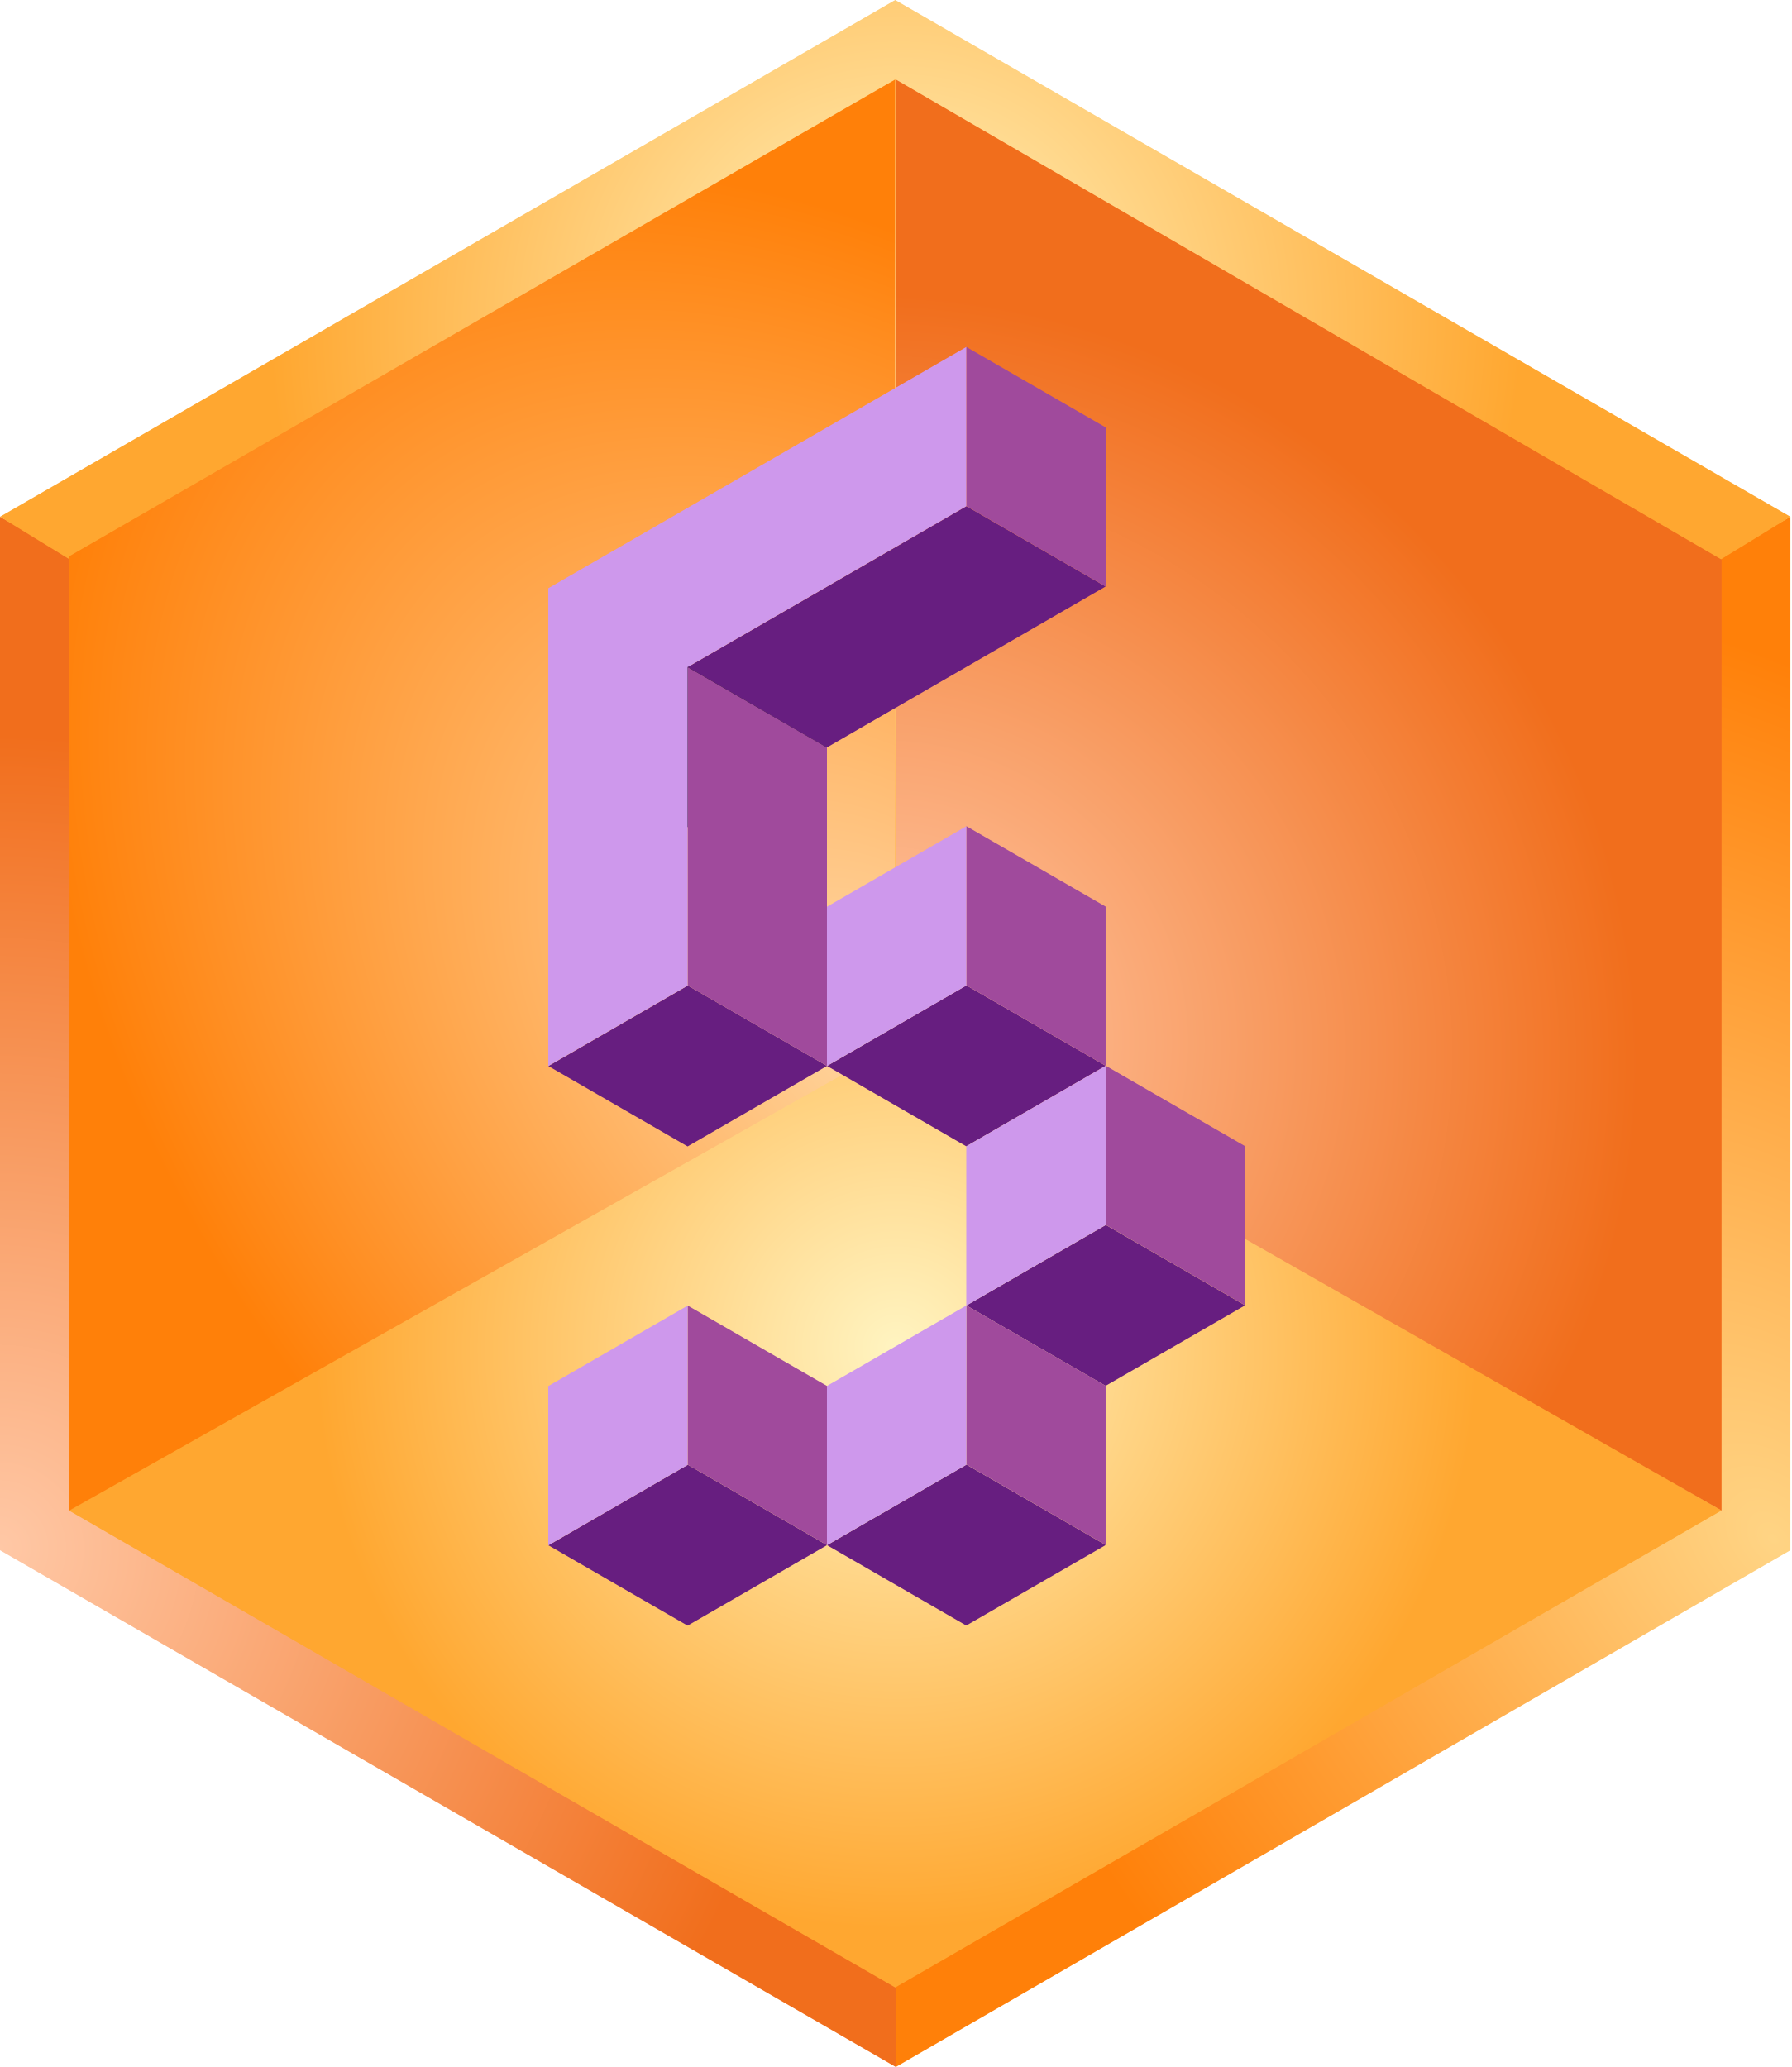
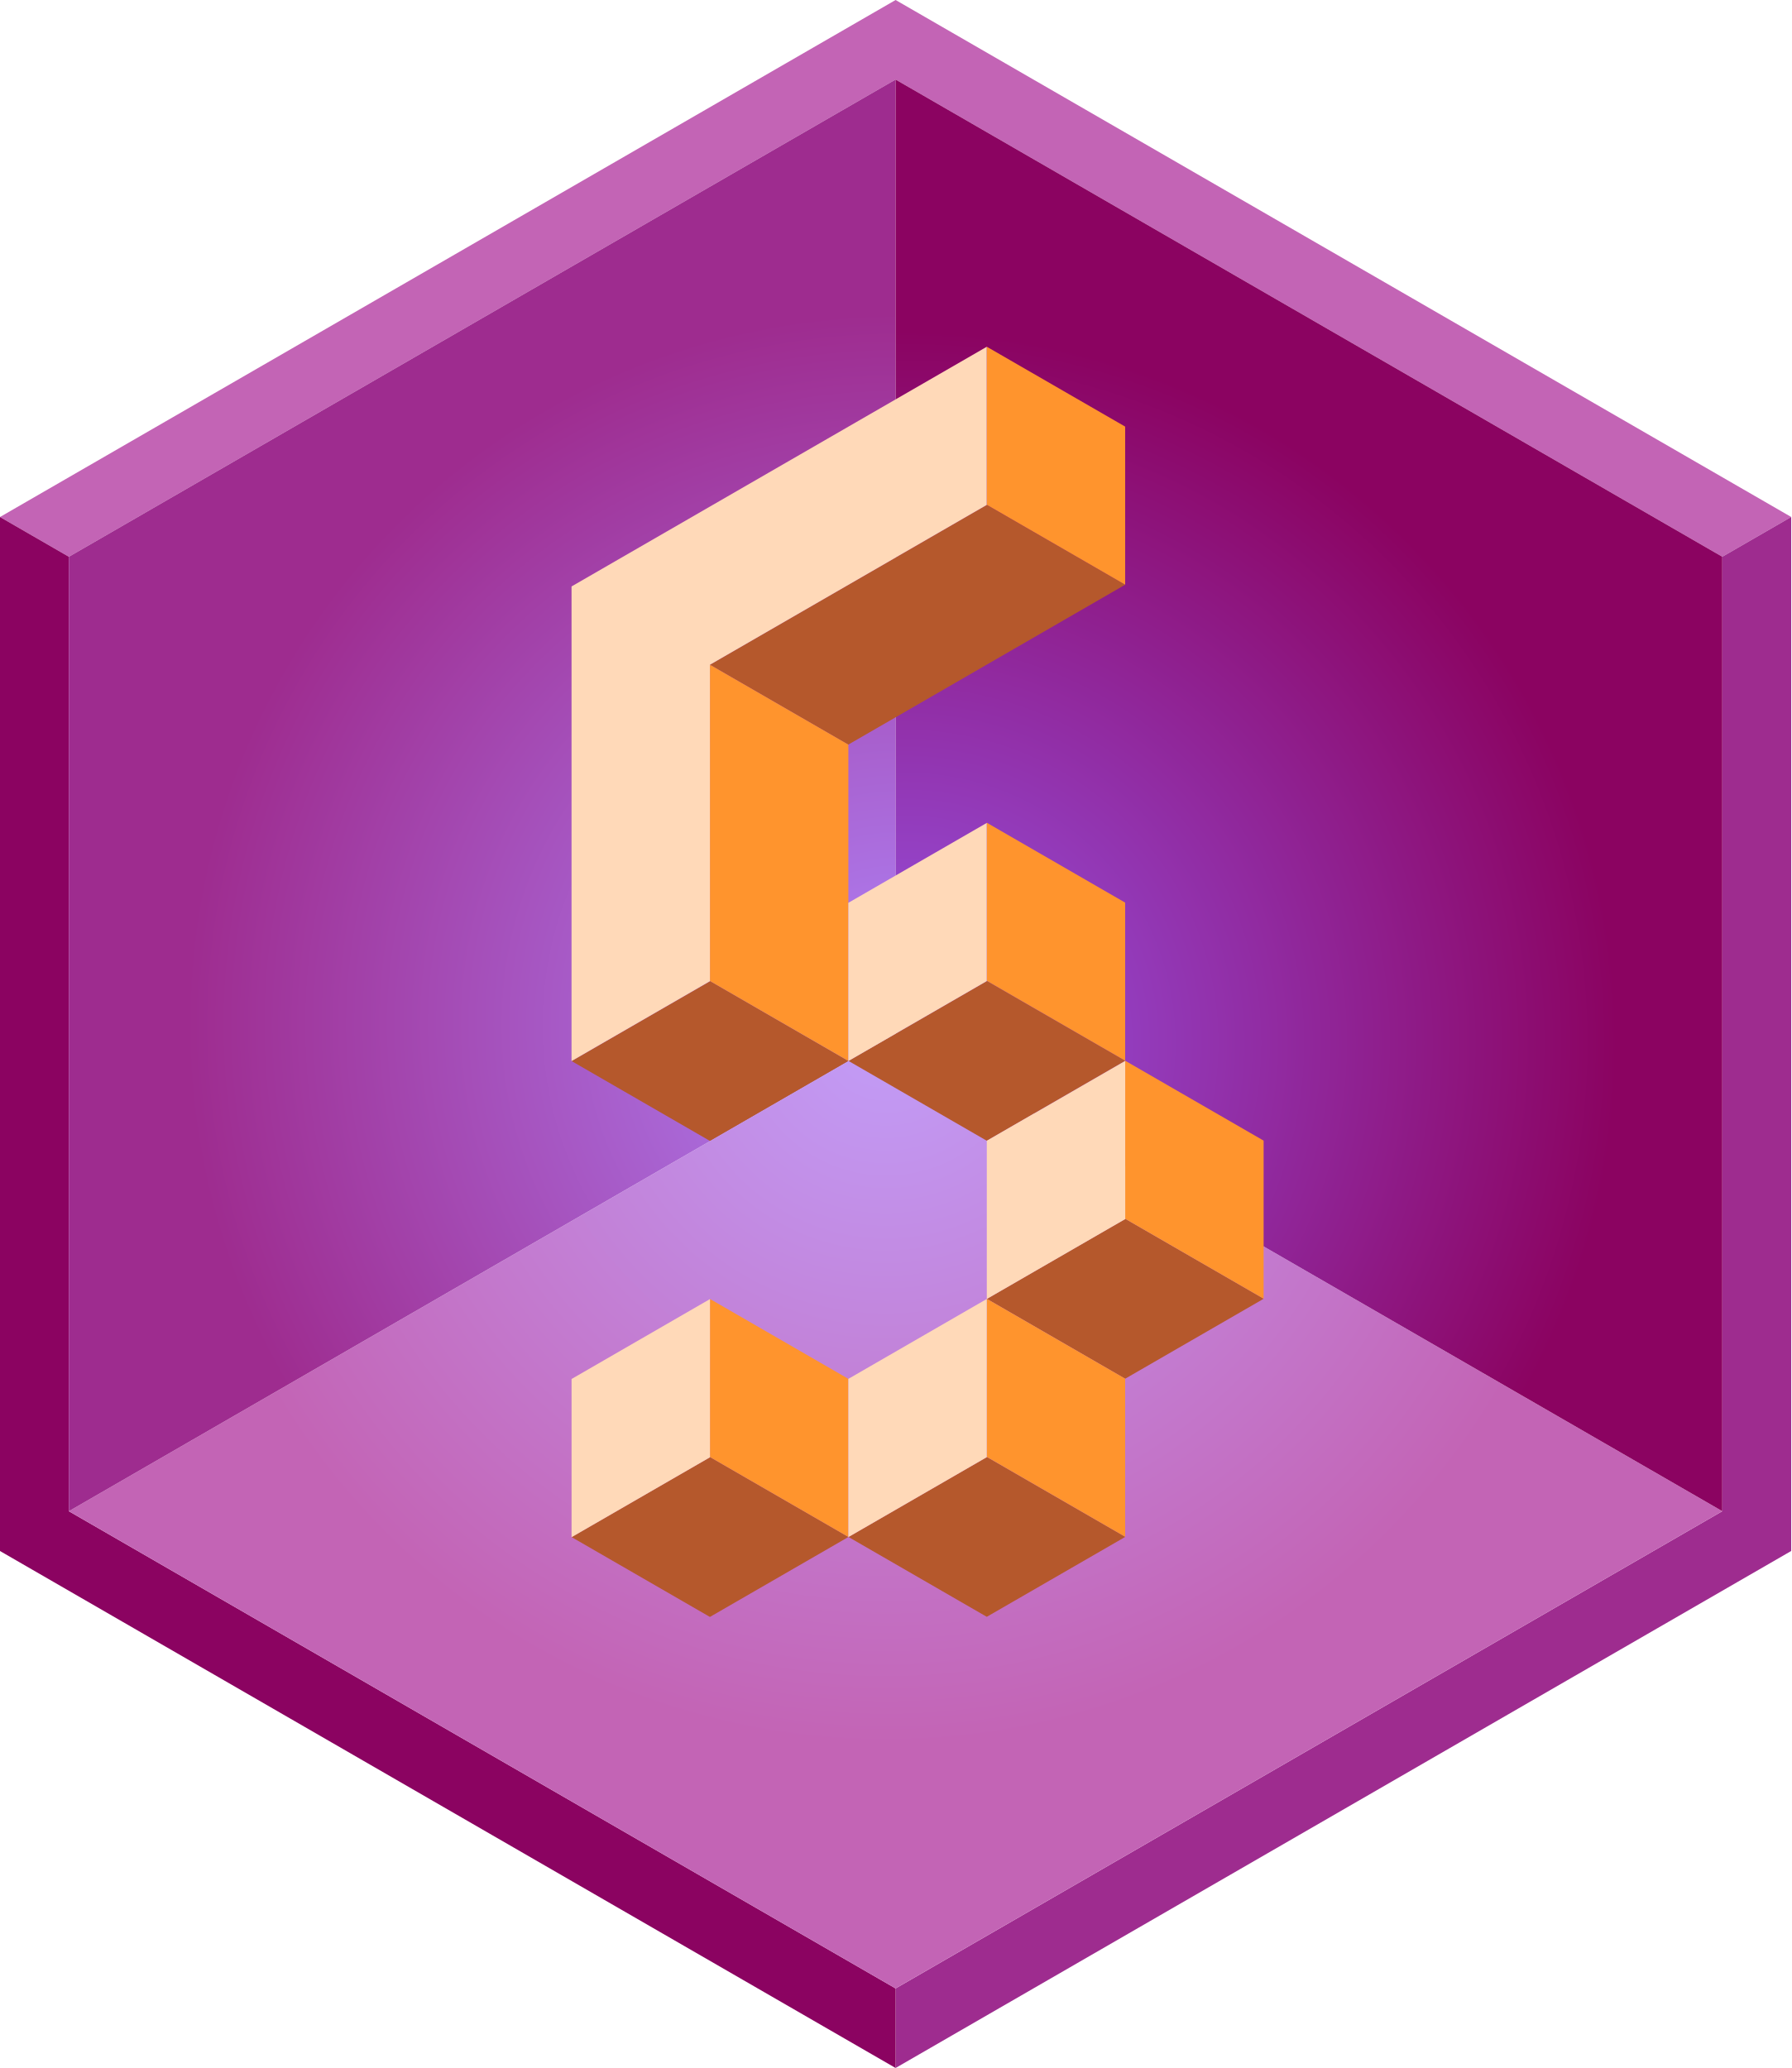
- <svg xmlns="http://www.w3.org/2000/svg" width="100%" height="100%" viewBox="0 0 1442 1664">
-   <g transform="matrix(1.84785,0,0,1.53745,1624.05,1304.28)">
-     <g transform="matrix(-2.01085,0,0,2.01086,1238.63,-1663.39)">
-       <g transform="matrix(-1.00157,-0.686273,2.34715e-16,-1.65961,1242.62,1390.59)">
-         <path d="M576.498,112.048L383.015,110.98L383.196,276.833L576.498,274.207L576.498,112.048Z" style="fill:url(#_Radial1);" />
-       </g>
-       <g transform="matrix(-1.01157,0.693121,1.02479e-16,-1.6486,1635.71,1414.97)">
-         <path d="M767.821,608.765L576,609.734L576.001,772.978L768,775.959L767.821,608.765Z" style="fill:url(#_Radial2);" />
-       </g>
-       <g transform="matrix(-1.56302,1.07097,-1.07709,-0.738018,1939.25,466.036)">
-         <path d="M558.796,191.916L443.547,192.973L443.405,360.15L558.067,359.158L558.796,191.916Z" style="fill:url(#_Radial3);" />
-       </g>
-       <g transform="matrix(-1.67799,1.14975,-1.16222,-0.796347,2020.55,179.444)">
-         <path d="M564.996,183.581L445.039,189.926L444.304,357.834L560.602,356.773L564.996,183.581Z" style="fill:url(#_Radial4);" />
-       </g>
-       <g transform="matrix(-0.928196,-0.635995,2.13563e-16,-1.50515,1393.77,1210.59)">
-         <path d="M576,110.851L383.196,111.738L383.196,276.833L576,277.87L576,110.851Z" style="fill:url(#_Radial5);" />
-       </g>
-       <g transform="matrix(-0.931613,0.638336,9.28783e-17,-1.50389,1395.61,1225.3)">
-         <path d="M768,609.682L576,609.682L576,775.959L768,774.328L768,609.682Z" style="fill:url(#_Radial6);" />
-       </g>
-     </g>
-     <g transform="matrix(-1.85568,-2.73137e-16,1.87806e-16,-1.84317,2575.17,355.426)">
-       <g transform="matrix(0.292726,-0.204505,0.560654,0.391686,-6476.9,-2079.92)">
-         <rect x="8190.2" y="10133.2" width="111.819" height="58.287" style="fill:rgb(103,30,128);" />
-       </g>
-       <g transform="matrix(0.292726,-0.204505,0.560654,0.391686,-6411.49,-2079.95)">
-         <rect x="8190.2" y="10133.2" width="111.819" height="58.287" style="fill:rgb(103,30,128);" />
-       </g>
-       <g transform="matrix(0.292726,-0.204505,0.560654,0.391686,-6509.61,-2011.83)">
-         <rect x="8190.2" y="10133.2" width="111.819" height="58.287" style="fill:rgb(103,30,128);" />
-       </g>
-       <g transform="matrix(0.292726,-0.204505,0.560654,0.391686,-6476.9,-1943.78)">
-         <rect x="8190.2" y="10133.2" width="111.819" height="58.287" style="fill:rgb(103,30,128);" />
-       </g>
-       <g transform="matrix(0.292726,-0.204505,0.560654,0.391686,-6411.49,-1943.81)">
-         <rect x="8190.2" y="10133.2" width="111.819" height="58.287" style="fill:rgb(103,30,128);" />
-       </g>
-       <g transform="matrix(0.292726,-0.204505,0.560654,0.391686,-6411.49,-1853.12)">
-         <rect x="8190.2" y="10133.2" width="111.819" height="58.287" />
-       </g>
-       <g transform="matrix(-0.293707,4.35241e-17,-3.59687e-17,-0.355401,4174.47,4049.8)">
-         <path d="M8647.96,9961.99L8425.16,10090.6L8536.43,10154.9L8759.23,10026.2L8647.96,9961.99Z" style="fill:rgb(103,30,128);" />
-       </g>
-       <g transform="matrix(0.410421,0.28673,-2.2783e-17,0.699782,-1736.25,-9276.27)">
-         <rect x="8133.29" y="10229.5" width="79.688" height="64.595" style="fill:rgb(160,74,156);" />
-       </g>
-       <g transform="matrix(0.410421,0.28673,-2.2783e-17,0.699782,-1670.84,-9276.31)">
-         <rect x="8133.29" y="10229.5" width="79.688" height="64.595" style="fill:rgb(160,74,156);" />
-       </g>
-       <g transform="matrix(0.410421,0.28673,-2.2783e-17,0.699782,-1768.96,-9208.18)">
-         <rect x="8133.29" y="10229.5" width="79.688" height="64.595" style="fill:rgb(160,74,156);" />
-       </g>
-       <g transform="matrix(0.410421,0.28673,-2.2783e-17,0.699782,-1736.25,-9140.13)">
-         <rect x="8133.29" y="10229.5" width="79.688" height="64.595" style="fill:rgb(160,74,156);" />
-       </g>
-       <g transform="matrix(-0.293707,4.35241e-17,-3.59687e-17,-0.355401,4174.47,4049.8)">
-         <path d="M8425.16,10090.6L8425.16,10345.1L8536.52,10409.4L8536.52,10154.9L8425.16,10090.6Z" style="fill:rgb(160,74,156);" />
-       </g>
-       <g transform="matrix(0.410421,0.28673,-2.2783e-17,0.699782,-1736.25,-9003.99)">
-         <rect x="8133.29" y="10229.5" width="79.688" height="64.595" style="fill:rgb(160,74,156);" />
-       </g>
-       <g transform="matrix(0.38174,-0.266693,2.11908e-17,0.519038,-1522.58,-2867.3)">
-         <rect x="8270.32" y="10230.3" width="85.675" height="87.161" style="fill:rgb(206,152,236);" />
-       </g>
-       <g transform="matrix(0.38174,-0.266693,2.11908e-17,0.519038,-1457.17,-2867.34)">
-         <rect x="8270.32" y="10230.3" width="85.675" height="87.161" style="fill:rgb(206,152,236);" />
-       </g>
-       <g transform="matrix(0.38174,-0.266693,2.11908e-17,0.519038,-1555.29,-2799.21)">
-         <rect x="8270.32" y="10230.3" width="85.675" height="87.161" style="fill:rgb(206,152,236);" />
-       </g>
-       <g transform="matrix(0.38174,-0.266693,2.11908e-17,0.519038,-1522.58,-2731.16)">
-         <rect x="8270.32" y="10230.3" width="85.675" height="87.161" style="fill:rgb(206,152,236);" />
-       </g>
-       <g transform="matrix(-0.293707,4.35241e-17,-3.59687e-17,-0.355401,4174.47,4049.8)">
-         <path d="M8647.87,9834.75L8313.81,10027.6L8313.81,10409.5L8425.16,10345.2L8425.16,10090.6L8647.87,9962.04L8647.87,9834.75Z" style="fill:rgb(206,152,236);" />
-       </g>
-     </g>
-   </g>
+ <svg xmlns="http://www.w3.org/2000/svg" viewBox="0 0 886.8 1024">
  <defs>
-     <radialGradient id="_Radial1" cx="0" cy="0" r="1" gradientUnits="userSpaceOnUse" gradientTransform="matrix(-189.545,160.471,-41.3901,-107.327,572.742,115.547)">
-       <stop offset="0" style="stop-color:rgb(255,212,132);stop-opacity:1" />
-       <stop offset="1" style="stop-color:rgb(255,128,9);stop-opacity:1" />
+     <radialGradient id="Unbenannter_Verlauf_9" cx="-195.96" cy="1024.05" fx="-195.96" fy="1024.05" r="1" gradientTransform="translate(-361880.32 69843.8) rotate(90) scale(353.81 -353.81)" gradientUnits="userSpaceOnUse">
+       <stop offset="0" stop-color="#c29df8" />
+       <stop offset="1" stop-color="#c364b5" />
    </radialGradient>
-     <radialGradient id="_Radial2" cx="0" cy="0" r="1" gradientUnits="userSpaceOnUse" gradientTransform="matrix(21.9988,135.858,-170.41,-52.2174,576,610.499)">
-       <stop offset="0" style="stop-color:rgb(255,200,166);stop-opacity:1" />
-       <stop offset="1" style="stop-color:rgb(241,110,28);stop-opacity:1" />
+     <radialGradient id="Unbenannter_Verlauf_2" cx="-195.96" cy="1024.06" fx="-195.96" fy="1024.06" r="1" gradientTransform="translate(121562.26 -347937.32) rotate(-150) scale(353.81 -353.81)" gradientUnits="userSpaceOnUse">
+       <stop offset="0" stop-color="#af83f8" />
+       <stop offset="1" stop-color="#9e2c8f" />
    </radialGradient>
-     <radialGradient id="_Radial3" cx="0" cy="0" r="1" gradientUnits="userSpaceOnUse" gradientTransform="matrix(81.3598,-57.7582,-1.91117,103.01,481.116,304.808)">
-       <stop offset="0" style="stop-color:rgb(255,244,193);stop-opacity:1" />
-       <stop offset="1" style="stop-color:rgb(255,167,48);stop-opacity:1" />
-     </radialGradient>
-     <radialGradient id="_Radial4" cx="0" cy="0" r="1" gradientUnits="userSpaceOnUse" gradientTransform="matrix(81.3598,-57.7582,-1.91117,103.01,481.116,304.808)">
-       <stop offset="0" style="stop-color:rgb(255,244,193);stop-opacity:1" />
-       <stop offset="1" style="stop-color:rgb(255,167,48);stop-opacity:1" />
-     </radialGradient>
-     <radialGradient id="_Radial5" cx="0" cy="0" r="1" gradientUnits="userSpaceOnUse" gradientTransform="matrix(-189.545,160.471,-41.3901,-107.327,572.742,115.547)">
-       <stop offset="0" style="stop-color:rgb(255,216,164);stop-opacity:1" />
-       <stop offset="1" style="stop-color:rgb(255,128,9);stop-opacity:1" />
-     </radialGradient>
-     <radialGradient id="_Radial6" cx="0" cy="0" r="1" gradientUnits="userSpaceOnUse" gradientTransform="matrix(21.9988,135.858,-170.41,-52.2174,576,610.499)">
-       <stop offset="0" style="stop-color:rgb(255,200,166);stop-opacity:1" />
-       <stop offset="1" style="stop-color:rgb(241,110,28);stop-opacity:1" />
+     <radialGradient id="Unbenannter_Verlauf_3" cx="-195.96" cy="1024.05" fx="-195.96" fy="1024.05" r="1" gradientTransform="translate(241650.16 279626.88) rotate(-30) scale(353.81 -353.81)" gradientUnits="userSpaceOnUse">
+       <stop offset="0" stop-color="#9756e6" />
+       <stop offset="1" stop-color="#8b0361" />
    </radialGradient>
  </defs>
+   <g>
+     <path d="M443.4,0L0,256l34.11,19.69L443.4,39.38l409.29,236.3,34.11-19.69L443.4,0Z" fill="#c364b5" fill-rule="evenodd" />
+     <path d="M886.8,255.99l-34.11,19.69v472.61s-409.29,236.31-409.29,236.31v39.39s443.4-256,443.4-256" fill="#9e2c8f" fill-rule="evenodd" />
+     <path d="M443.4,984.61L34.11,748.31V275.7S0,256.01,0,256.01v512s443.4,255.99,443.4,255.99" fill="#8b0361" fill-rule="evenodd" />
+     <path d="M34.1,748.3l409.29-236.3,409.29,236.3-409.29,236.3L34.1,748.3Z" fill="url(#Unbenannter_Verlauf_9)" fill-rule="evenodd" />
+     <path d="M443.39,511.99L34.1,748.3V275.69L443.39,39.38" fill="url(#Unbenannter_Verlauf_2)" fill-rule="evenodd" />
+     <path d="M443.39,39.38l409.29,236.3v472.61l-409.29-236.3V39.38Z" fill="url(#Unbenannter_Verlauf_3)" fill-rule="evenodd" />
+   </g>
+   <g>
+     <polygon points="557.12 761 488.54 800.59 420.07 761.06 488.65 721.47 557.12 761" fill="#b5582c" fill-rule="evenodd" />
+     <polygon points="420.05 761.05 351.47 800.65 283 761.12 351.59 721.52 420.05 761.05" fill="#b5582c" fill-rule="evenodd" />
+     <polygon points="625.64 643.09 557.06 682.69 488.59 643.16 557.17 603.56 625.64 643.09" fill="#b5582c" fill-rule="evenodd" />
+     <polygon points="557.12 525.27 488.54 564.86 420.07 525.33 488.65 485.74 557.12 525.27" fill="#b5582c" fill-rule="evenodd" />
+     <polygon points="420.05 525.35 351.47 564.94 283 525.41 351.59 485.82 420.05 525.35" fill="#b5582c" fill-rule="evenodd" />
+     <path d="M488.59,250.01l-137.11,79.14,68.47,39.57,137.11-79.2-68.47-39.51Z" fill="#b5582c" fill-rule="evenodd" />
+     <polygon points="557.05 760.95 488.53 721.38 488.53 643.12 557.05 682.68 557.05 760.95" fill="#ff942d" fill-rule="evenodd" />
+     <polygon points="420.01 761.03 351.49 721.46 351.49 643.2 420.01 682.76 420.01 761.03" fill="#ff942d" fill-rule="evenodd" />
+     <polygon points="625.6 643.07 557.07 603.5 557.07 525.24 625.6 564.8 625.6 643.07" fill="#ff942d" fill-rule="evenodd" />
+     <polygon points="557.05 525.22 488.53 485.65 488.53 407.38 557.05 446.95 557.05 525.22" fill="#ff942d" fill-rule="evenodd" />
+     <path d="M351.48,329.15v156.61l68.53,39.57v-156.61l-68.53-39.57Z" fill="#ff942d" fill-rule="evenodd" />
+     <polygon points="557.05 289.51 488.53 249.95 488.53 171.68 557.05 211.24 557.05 289.51" fill="#ff942d" fill-rule="evenodd" />
+     <polygon points="488.53 721.54 420.01 761.11 420.01 682.77 488.53 643.21 488.53 721.54" fill="#ffd9b8" fill-rule="evenodd" />
+     <polygon points="351.49 721.6 282.97 761.16 282.97 682.83 351.49 643.26 351.49 721.6" fill="#ffd9b8" fill-rule="evenodd" />
+     <polygon points="557.08 603.64 488.55 643.2 488.55 564.87 557.08 525.3 557.08 603.64" fill="#ffd9b8" fill-rule="evenodd" />
+     <polygon points="488.53 485.81 420.01 525.37 420.01 447.04 488.53 407.48 488.53 485.81" fill="#ffd9b8" fill-rule="evenodd" />
+     <path d="M488.53,171.71l-205.57,118.68v235.01l68.52-39.57v-156.68l137.05-79.11v-78.33Z" fill="#ffd9b8" fill-rule="evenodd" />
+   </g>
</svg>
